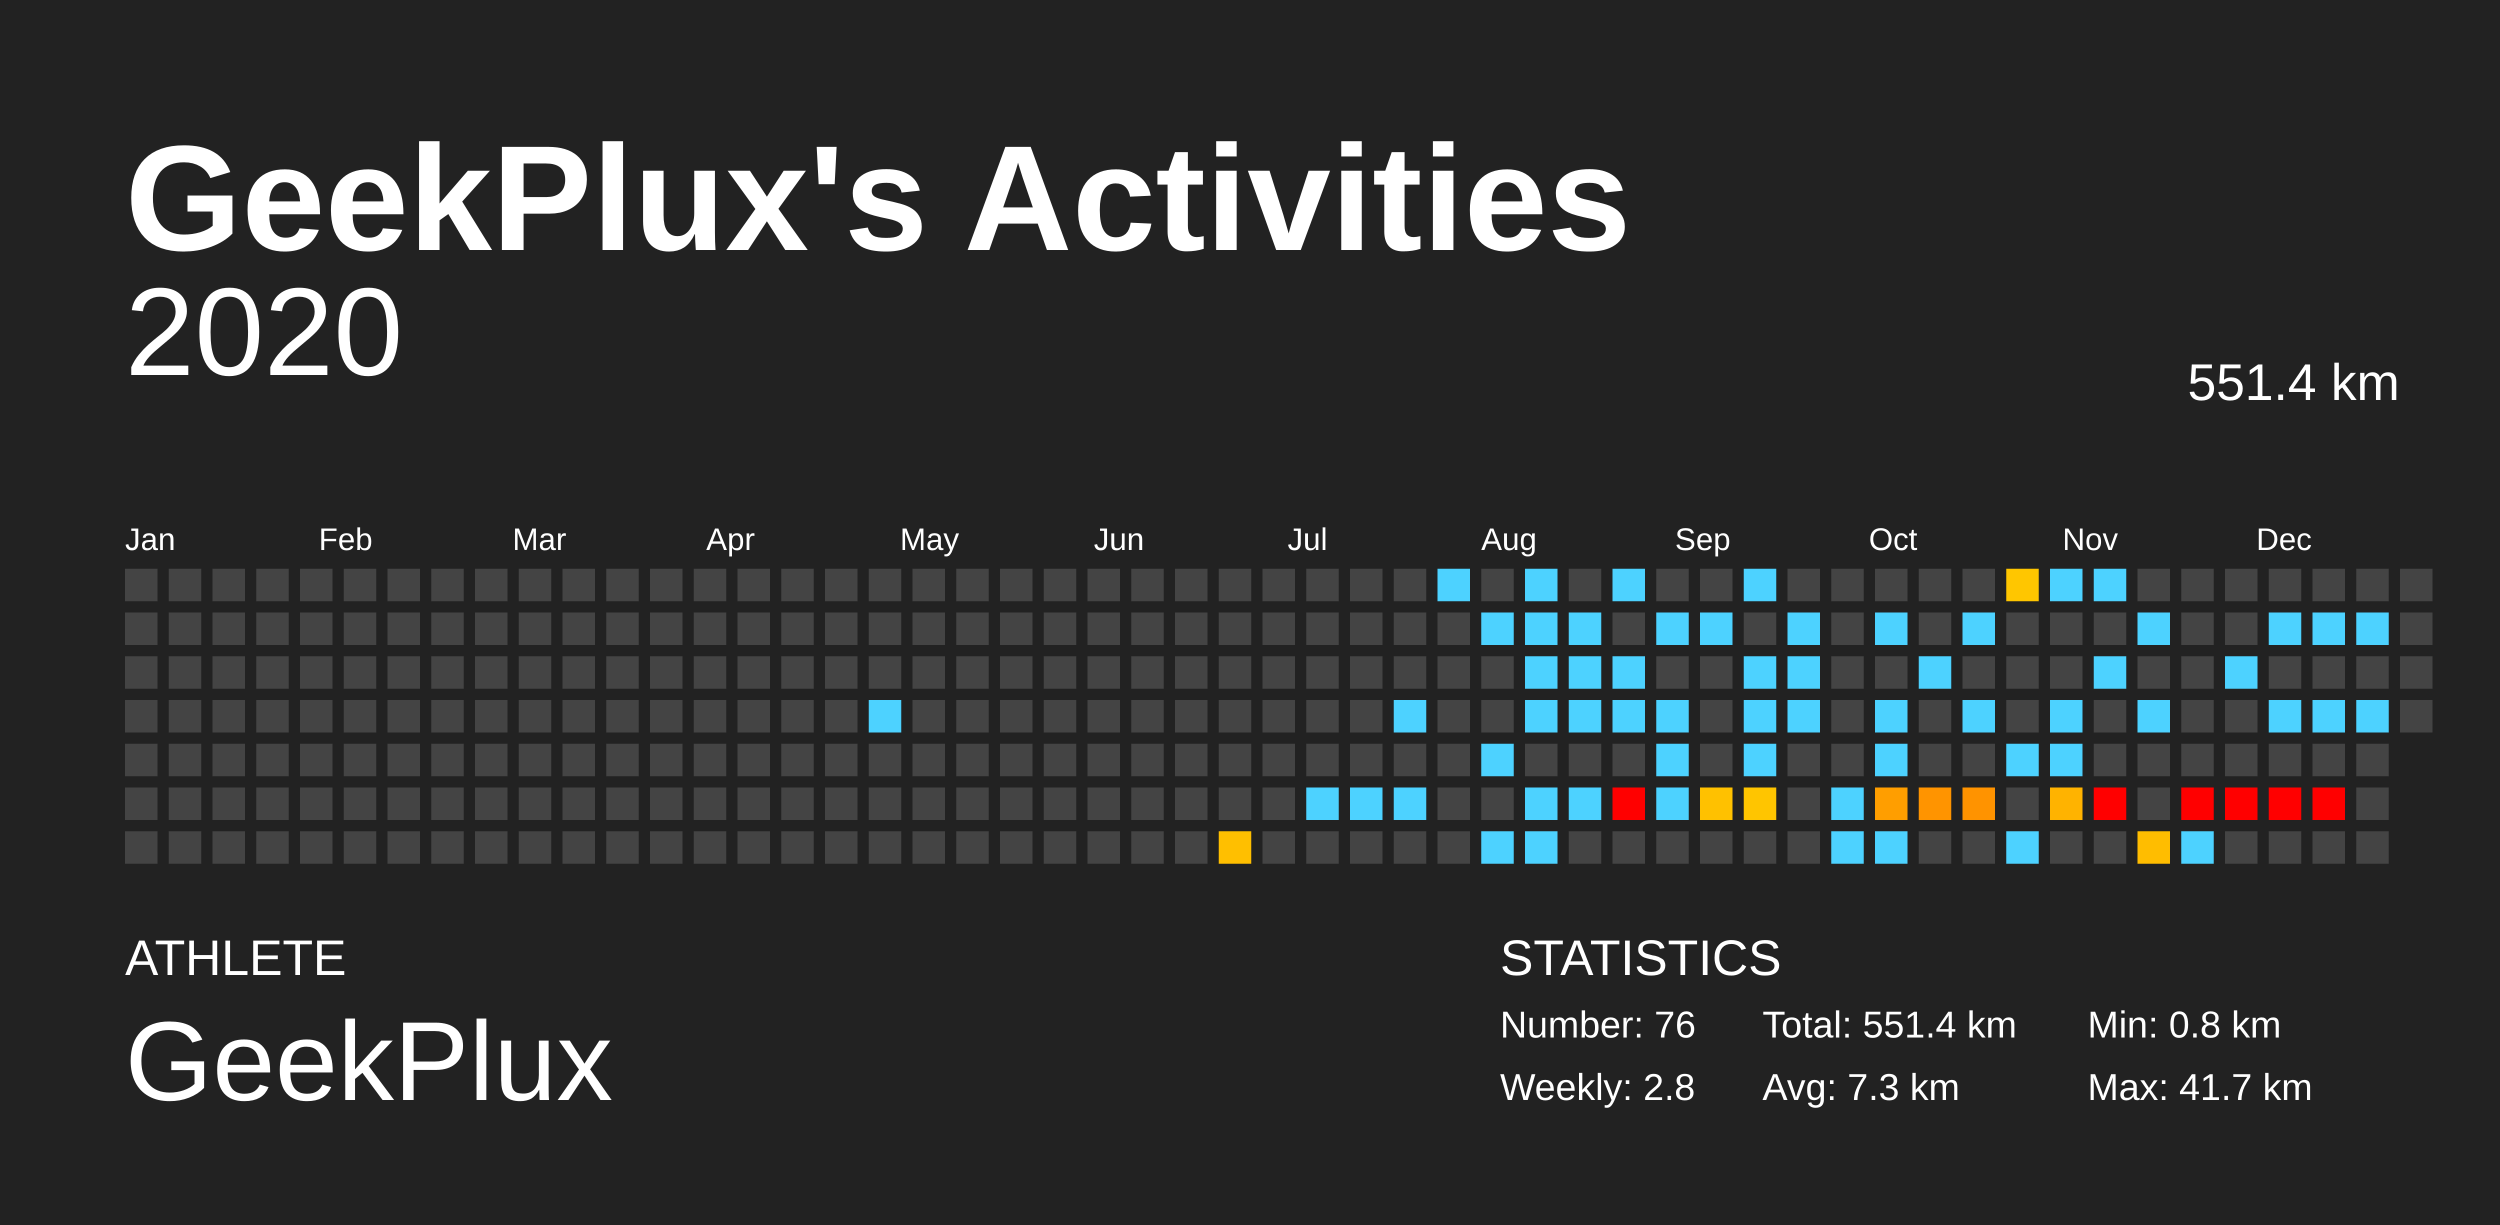
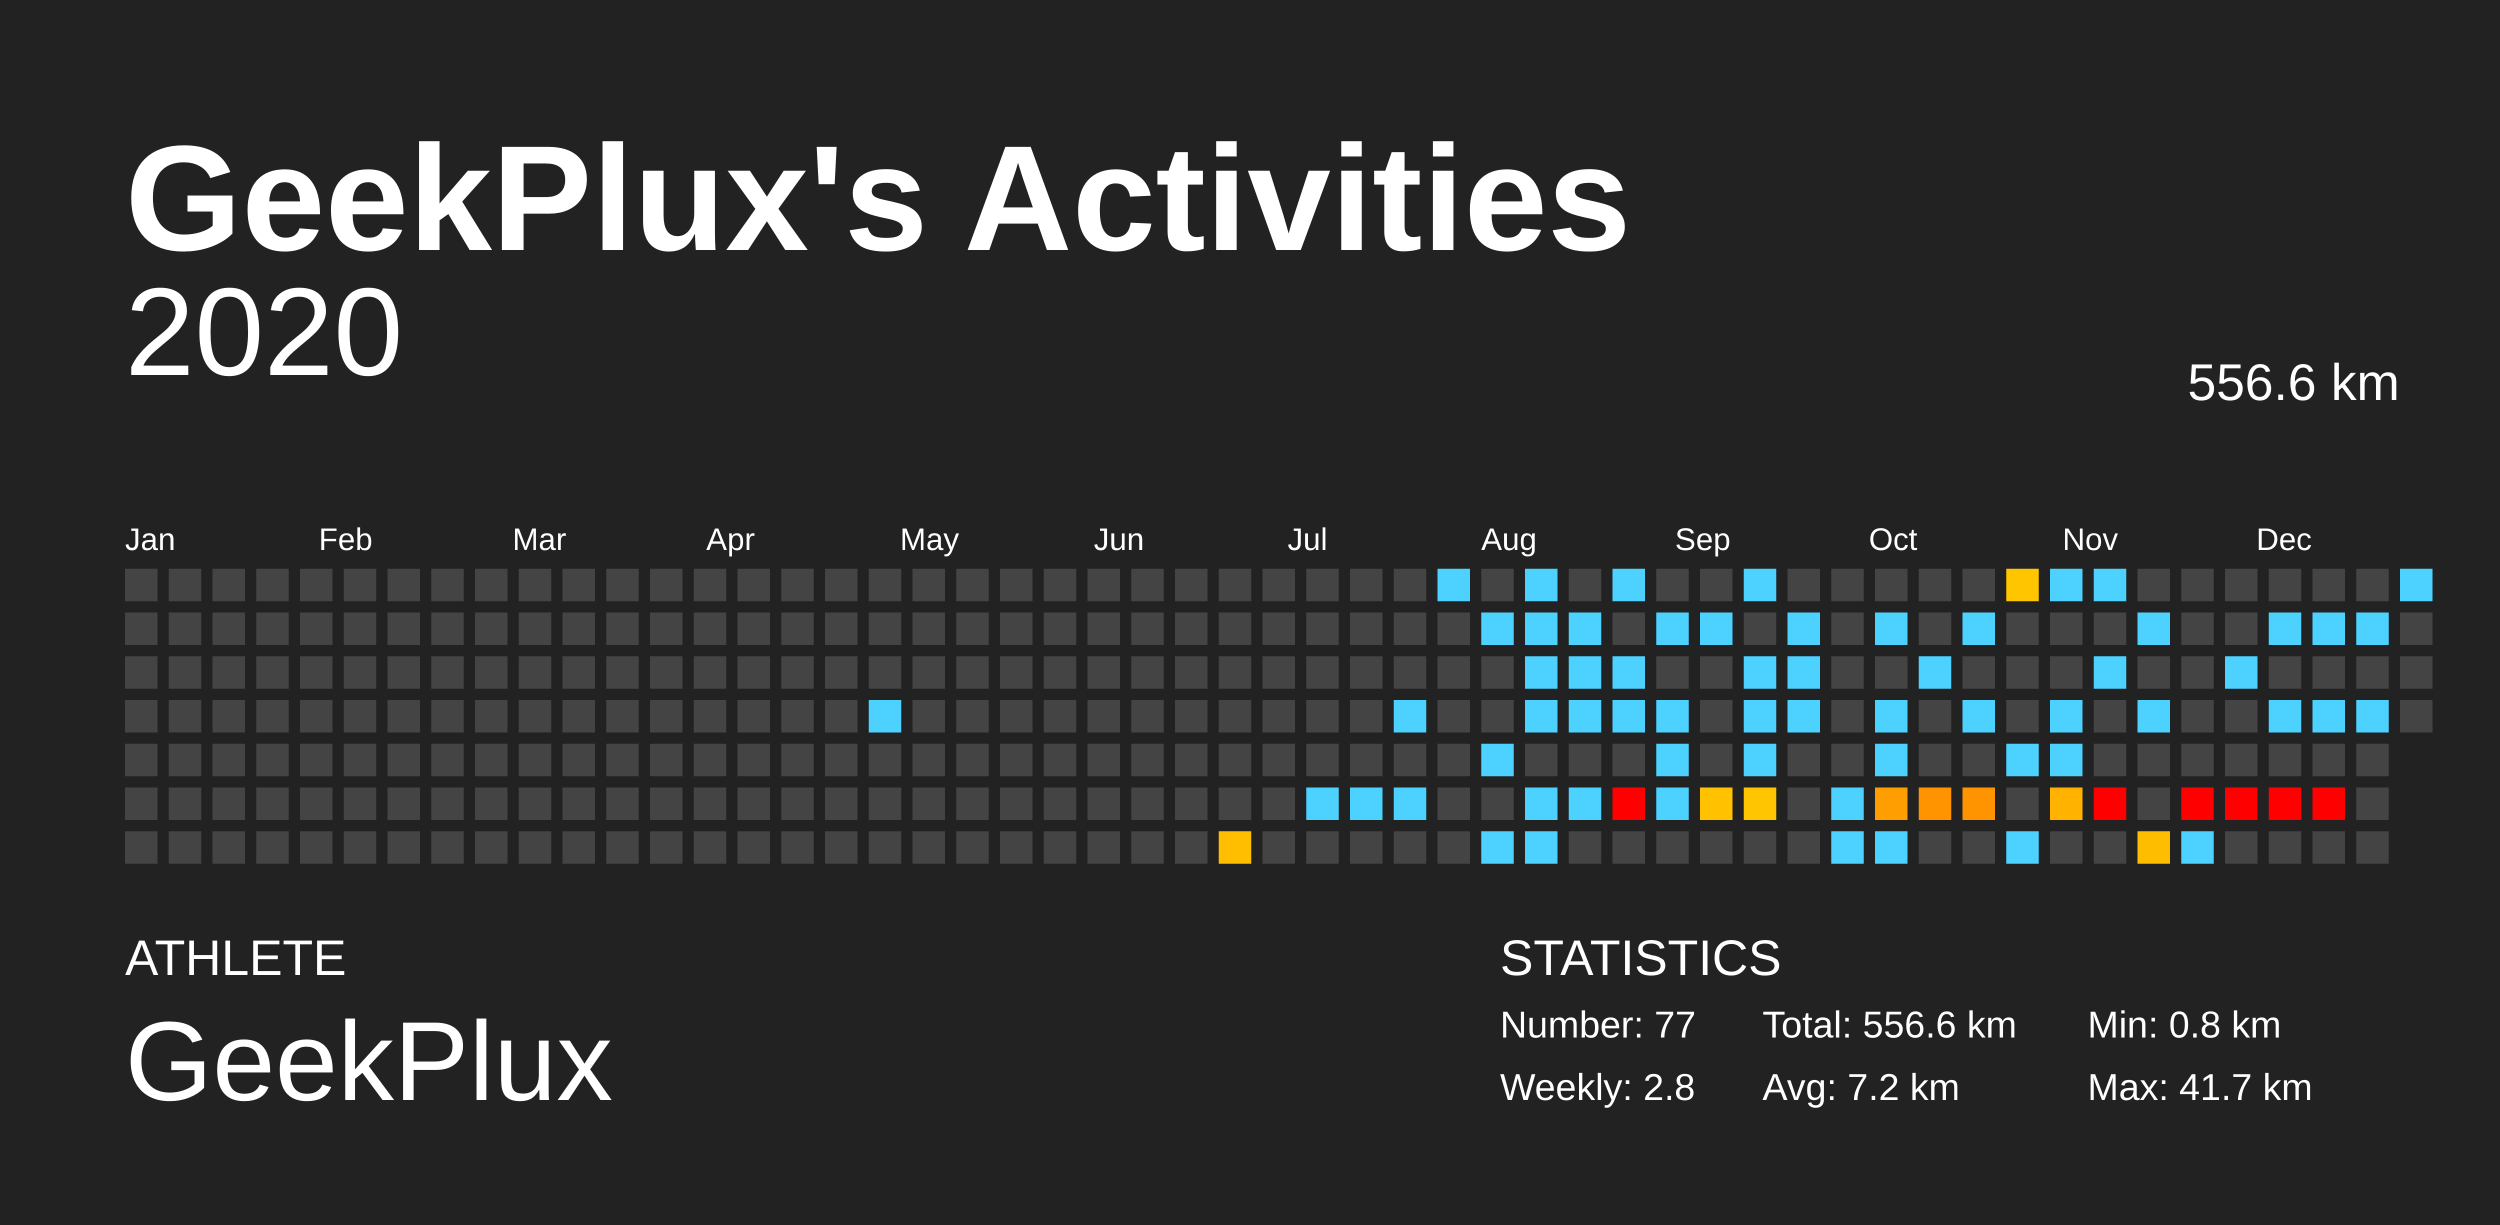
<svg xmlns="http://www.w3.org/2000/svg" baseProfile="full" height="98mm" version="1.1" viewBox="0,0,200,98" width="200mm">
  <defs />
  <rect fill="#222222" height="98" width="200" x="0" y="0" />
  <text fill="#FFFFFF" style="font-size:12px; font-family:Arial; font-weight:bold;" x="10" y="20">GeekPlux's Activities</text>
  <text fill="#FFFFFF" style="font-size:4px; font-family:Arial" x="10" y="78">ATHLETE</text>
  <text fill="#FFFFFF" style="font-size:9px; font-family:Arial" x="10" y="88">GeekPlux</text>
  <text fill="#FFFFFF" style="font-size:4px; font-family:Arial" x="120" y="78">STATISTICS</text>
-   <text fill="#FFFFFF" style="font-size:3px; font-family:Arial" x="120" y="83">Number: 76</text>
+   <text fill="#FFFFFF" style="font-size:3px; font-family:Arial" x="120" y="83">Number: 77</text>
  <text fill="#FFFFFF" style="font-size:3px; font-family:Arial" x="120" y="88">Weekly: 2.8</text>
-   <text fill="#FFFFFF" style="font-size:3px; font-family:Arial" x="141" y="83">Total: 551.4 km</text>
-   <text fill="#FFFFFF" style="font-size:3px; font-family:Arial" x="141" y="88">Avg: 7.3 km</text>
+   <text fill="#FFFFFF" style="font-size:3px; font-family:Arial" x="141" y="83">Total: 556.6 km</text>
+   <text fill="#FFFFFF" style="font-size:3px; font-family:Arial" x="141" y="88">Avg: 7.2 km</text>
  <text fill="#FFFFFF" style="font-size:3px; font-family:Arial" x="167" y="83">Min: 0.8 km</text>
  <text fill="#FFFFFF" style="font-size:3px; font-family:Arial" x="167" y="88">Max: 41.7 km</text>
  <text alignment-baseline="hanging" fill="#FFFFFF" style="font-size:10.0px; font-family:Arial;" x="10" y="30">2020</text>
-   <text alignment-baseline="hanging" fill="#FFFFFF" style="font-size:4.125px; font-family:Arial;" x="175" y="32">551.4 km</text>
+   <text alignment-baseline="hanging" fill="#FFFFFF" style="font-size:4.125px; font-family:Arial;" x="175" y="32">556.6 km</text>
  <text fill="#FFFFFF" style="font-size:2.5px; font-family:Arial" x="10.0" y="44">Jan</text>
  <text fill="#FFFFFF" style="font-size:2.5px; font-family:Arial" x="25.5" y="44">Feb</text>
  <text fill="#FFFFFF" style="font-size:2.5px; font-family:Arial" x="41.0" y="44">Mar</text>
  <text fill="#FFFFFF" style="font-size:2.5px; font-family:Arial" x="56.5" y="44">Apr</text>
  <text fill="#FFFFFF" style="font-size:2.5px; font-family:Arial" x="72.0" y="44">May</text>
  <text fill="#FFFFFF" style="font-size:2.5px; font-family:Arial" x="87.5" y="44">Jun</text>
  <text fill="#FFFFFF" style="font-size:2.5px; font-family:Arial" x="103.0" y="44">Jul</text>
  <text fill="#FFFFFF" style="font-size:2.5px; font-family:Arial" x="118.5" y="44">Aug</text>
  <text fill="#FFFFFF" style="font-size:2.5px; font-family:Arial" x="134.0" y="44">Sep</text>
  <text fill="#FFFFFF" style="font-size:2.5px; font-family:Arial" x="149.5" y="44">Oct</text>
  <text fill="#FFFFFF" style="font-size:2.5px; font-family:Arial" x="165.0" y="44">Nov</text>
  <text fill="#FFFFFF" style="font-size:2.5px; font-family:Arial" x="180.5" y="44">Dec</text>
  <rect fill="#444444" height="2.6" width="2.6" x="10.0" y="45.5" />
  <rect fill="#444444" height="2.6" width="2.6" x="10.0" y="49.0" />
  <rect fill="#444444" height="2.6" width="2.6" x="10.0" y="52.5" />
  <rect fill="#444444" height="2.6" width="2.6" x="10.0" y="56.0" />
  <rect fill="#444444" height="2.6" width="2.6" x="10.0" y="59.5" />
  <rect fill="#444444" height="2.6" width="2.6" x="10.0" y="63.0" />
  <rect fill="#444444" height="2.6" width="2.6" x="10.0" y="66.5" />
  <rect fill="#444444" height="2.6" width="2.6" x="13.5" y="45.5" />
  <rect fill="#444444" height="2.6" width="2.6" x="13.5" y="49.0" />
  <rect fill="#444444" height="2.6" width="2.6" x="13.5" y="52.5" />
  <rect fill="#444444" height="2.6" width="2.6" x="13.5" y="56.0" />
  <rect fill="#444444" height="2.6" width="2.6" x="13.5" y="59.5" />
  <rect fill="#444444" height="2.6" width="2.6" x="13.5" y="63.0" />
  <rect fill="#444444" height="2.6" width="2.6" x="13.5" y="66.5" />
  <rect fill="#444444" height="2.6" width="2.6" x="17.0" y="45.5" />
  <rect fill="#444444" height="2.6" width="2.6" x="17.0" y="49.0" />
  <rect fill="#444444" height="2.6" width="2.6" x="17.0" y="52.5" />
  <rect fill="#444444" height="2.6" width="2.6" x="17.0" y="56.0" />
  <rect fill="#444444" height="2.6" width="2.6" x="17.0" y="59.5" />
  <rect fill="#444444" height="2.6" width="2.6" x="17.0" y="63.0" />
  <rect fill="#444444" height="2.6" width="2.6" x="17.0" y="66.5" />
  <rect fill="#444444" height="2.6" width="2.6" x="20.5" y="45.5" />
  <rect fill="#444444" height="2.6" width="2.6" x="20.5" y="49.0" />
  <rect fill="#444444" height="2.6" width="2.6" x="20.5" y="52.5" />
  <rect fill="#444444" height="2.6" width="2.6" x="20.5" y="56.0" />
  <rect fill="#444444" height="2.6" width="2.6" x="20.5" y="59.5" />
  <rect fill="#444444" height="2.6" width="2.6" x="20.5" y="63.0" />
  <rect fill="#444444" height="2.6" width="2.6" x="20.5" y="66.5" />
  <rect fill="#444444" height="2.6" width="2.6" x="24.0" y="45.5" />
  <rect fill="#444444" height="2.6" width="2.6" x="24.0" y="49.0" />
  <rect fill="#444444" height="2.6" width="2.6" x="24.0" y="52.5" />
  <rect fill="#444444" height="2.6" width="2.6" x="24.0" y="56.0" />
  <rect fill="#444444" height="2.6" width="2.6" x="24.0" y="59.5" />
  <rect fill="#444444" height="2.6" width="2.6" x="24.0" y="63.0" />
  <rect fill="#444444" height="2.6" width="2.6" x="24.0" y="66.5" />
  <rect fill="#444444" height="2.6" width="2.6" x="27.5" y="45.5" />
  <rect fill="#444444" height="2.6" width="2.6" x="27.5" y="49.0" />
  <rect fill="#444444" height="2.6" width="2.6" x="27.5" y="52.5" />
  <rect fill="#444444" height="2.6" width="2.6" x="27.5" y="56.0" />
  <rect fill="#444444" height="2.6" width="2.6" x="27.5" y="59.5" />
  <rect fill="#444444" height="2.6" width="2.6" x="27.5" y="63.0" />
  <rect fill="#444444" height="2.6" width="2.6" x="27.5" y="66.5" />
  <rect fill="#444444" height="2.6" width="2.6" x="31.0" y="45.5" />
  <rect fill="#444444" height="2.6" width="2.6" x="31.0" y="49.0" />
  <rect fill="#444444" height="2.6" width="2.6" x="31.0" y="52.5" />
  <rect fill="#444444" height="2.6" width="2.6" x="31.0" y="56.0" />
  <rect fill="#444444" height="2.6" width="2.6" x="31.0" y="59.5" />
  <rect fill="#444444" height="2.6" width="2.6" x="31.0" y="63.0" />
  <rect fill="#444444" height="2.6" width="2.6" x="31.0" y="66.5" />
  <rect fill="#444444" height="2.6" width="2.6" x="34.5" y="45.5" />
  <rect fill="#444444" height="2.6" width="2.6" x="34.5" y="49.0" />
  <rect fill="#444444" height="2.6" width="2.6" x="34.5" y="52.5" />
  <rect fill="#444444" height="2.6" width="2.6" x="34.5" y="56.0" />
  <rect fill="#444444" height="2.6" width="2.6" x="34.5" y="59.5" />
  <rect fill="#444444" height="2.6" width="2.6" x="34.5" y="63.0" />
  <rect fill="#444444" height="2.6" width="2.6" x="34.5" y="66.5" />
  <rect fill="#444444" height="2.6" width="2.6" x="38.0" y="45.5" />
  <rect fill="#444444" height="2.6" width="2.6" x="38.0" y="49.0" />
  <rect fill="#444444" height="2.6" width="2.6" x="38.0" y="52.5" />
  <rect fill="#444444" height="2.6" width="2.6" x="38.0" y="56.0" />
  <rect fill="#444444" height="2.6" width="2.6" x="38.0" y="59.5" />
  <rect fill="#444444" height="2.6" width="2.6" x="38.0" y="63.0" />
  <rect fill="#444444" height="2.6" width="2.6" x="38.0" y="66.5" />
  <rect fill="#444444" height="2.6" width="2.6" x="41.5" y="45.5" />
  <rect fill="#444444" height="2.6" width="2.6" x="41.5" y="49.0" />
  <rect fill="#444444" height="2.6" width="2.6" x="41.5" y="52.5" />
  <rect fill="#444444" height="2.6" width="2.6" x="41.5" y="56.0" />
  <rect fill="#444444" height="2.6" width="2.6" x="41.5" y="59.5" />
  <rect fill="#444444" height="2.6" width="2.6" x="41.5" y="63.0" />
  <rect fill="#444444" height="2.6" width="2.6" x="41.5" y="66.5" />
  <rect fill="#444444" height="2.6" width="2.6" x="45.0" y="45.5" />
  <rect fill="#444444" height="2.6" width="2.6" x="45.0" y="49.0" />
  <rect fill="#444444" height="2.6" width="2.6" x="45.0" y="52.5" />
  <rect fill="#444444" height="2.6" width="2.6" x="45.0" y="56.0" />
  <rect fill="#444444" height="2.6" width="2.6" x="45.0" y="59.5" />
  <rect fill="#444444" height="2.6" width="2.6" x="45.0" y="63.0" />
  <rect fill="#444444" height="2.6" width="2.6" x="45.0" y="66.5" />
  <rect fill="#444444" height="2.6" width="2.6" x="48.5" y="45.5" />
  <rect fill="#444444" height="2.6" width="2.6" x="48.5" y="49.0" />
  <rect fill="#444444" height="2.6" width="2.6" x="48.5" y="52.5" />
  <rect fill="#444444" height="2.6" width="2.6" x="48.5" y="56.0" />
  <rect fill="#444444" height="2.6" width="2.6" x="48.5" y="59.5" />
  <rect fill="#444444" height="2.6" width="2.6" x="48.5" y="63.0" />
  <rect fill="#444444" height="2.6" width="2.6" x="48.5" y="66.5" />
  <rect fill="#444444" height="2.6" width="2.6" x="52.0" y="45.5" />
  <rect fill="#444444" height="2.6" width="2.6" x="52.0" y="49.0" />
  <rect fill="#444444" height="2.6" width="2.6" x="52.0" y="52.5" />
  <rect fill="#444444" height="2.6" width="2.6" x="52.0" y="56.0" />
  <rect fill="#444444" height="2.6" width="2.6" x="52.0" y="59.5" />
  <rect fill="#444444" height="2.6" width="2.6" x="52.0" y="63.0" />
  <rect fill="#444444" height="2.6" width="2.6" x="52.0" y="66.5" />
  <rect fill="#444444" height="2.6" width="2.6" x="55.5" y="45.5" />
  <rect fill="#444444" height="2.6" width="2.6" x="55.5" y="49.0" />
  <rect fill="#444444" height="2.6" width="2.6" x="55.5" y="52.5" />
  <rect fill="#444444" height="2.6" width="2.6" x="55.5" y="56.0" />
  <rect fill="#444444" height="2.6" width="2.6" x="55.5" y="59.5" />
  <rect fill="#444444" height="2.6" width="2.6" x="55.5" y="63.0" />
  <rect fill="#444444" height="2.6" width="2.6" x="55.5" y="66.5" />
  <rect fill="#444444" height="2.6" width="2.6" x="59.0" y="45.5" />
  <rect fill="#444444" height="2.6" width="2.6" x="59.0" y="49.0" />
  <rect fill="#444444" height="2.6" width="2.6" x="59.0" y="52.5" />
  <rect fill="#444444" height="2.6" width="2.6" x="59.0" y="56.0" />
  <rect fill="#444444" height="2.6" width="2.6" x="59.0" y="59.5" />
  <rect fill="#444444" height="2.6" width="2.6" x="59.0" y="63.0" />
  <rect fill="#444444" height="2.6" width="2.6" x="59.0" y="66.5" />
  <rect fill="#444444" height="2.6" width="2.6" x="62.5" y="45.5" />
  <rect fill="#444444" height="2.6" width="2.6" x="62.5" y="49.0" />
  <rect fill="#444444" height="2.6" width="2.6" x="62.5" y="52.5" />
  <rect fill="#444444" height="2.6" width="2.6" x="62.5" y="56.0" />
  <rect fill="#444444" height="2.6" width="2.6" x="62.5" y="59.5" />
  <rect fill="#444444" height="2.6" width="2.6" x="62.5" y="63.0" />
  <rect fill="#444444" height="2.6" width="2.6" x="62.5" y="66.5" />
  <rect fill="#444444" height="2.6" width="2.6" x="66.0" y="45.5" />
  <rect fill="#444444" height="2.6" width="2.6" x="66.0" y="49.0" />
  <rect fill="#444444" height="2.6" width="2.6" x="66.0" y="52.5" />
  <rect fill="#444444" height="2.6" width="2.6" x="66.0" y="56.0" />
  <rect fill="#444444" height="2.6" width="2.6" x="66.0" y="59.5" />
  <rect fill="#444444" height="2.6" width="2.6" x="66.0" y="63.0" />
  <rect fill="#444444" height="2.6" width="2.6" x="66.0" y="66.5" />
  <rect fill="#444444" height="2.6" width="2.6" x="69.5" y="45.5" />
  <rect fill="#444444" height="2.6" width="2.6" x="69.5" y="49.0" />
  <rect fill="#444444" height="2.6" width="2.6" x="69.5" y="52.5" />
  <rect fill="#4dd2ff" height="2.6" width="2.6" x="69.5" y="56.0" />
  <rect fill="#444444" height="2.6" width="2.6" x="69.5" y="59.5" />
  <rect fill="#444444" height="2.6" width="2.6" x="69.5" y="63.0" />
  <rect fill="#444444" height="2.6" width="2.6" x="69.5" y="66.5" />
  <rect fill="#444444" height="2.6" width="2.6" x="73.0" y="45.5" />
  <rect fill="#444444" height="2.6" width="2.6" x="73.0" y="49.0" />
  <rect fill="#444444" height="2.6" width="2.6" x="73.0" y="52.5" />
  <rect fill="#444444" height="2.6" width="2.6" x="73.0" y="56.0" />
  <rect fill="#444444" height="2.6" width="2.6" x="73.0" y="59.5" />
  <rect fill="#444444" height="2.6" width="2.6" x="73.0" y="63.0" />
  <rect fill="#444444" height="2.6" width="2.6" x="73.0" y="66.5" />
  <rect fill="#444444" height="2.6" width="2.6" x="76.5" y="45.5" />
  <rect fill="#444444" height="2.6" width="2.6" x="76.5" y="49.0" />
  <rect fill="#444444" height="2.6" width="2.6" x="76.5" y="52.5" />
  <rect fill="#444444" height="2.6" width="2.6" x="76.5" y="56.0" />
  <rect fill="#444444" height="2.6" width="2.6" x="76.5" y="59.5" />
  <rect fill="#444444" height="2.6" width="2.6" x="76.5" y="63.0" />
  <rect fill="#444444" height="2.6" width="2.6" x="76.5" y="66.5" />
  <rect fill="#444444" height="2.6" width="2.6" x="80.0" y="45.5" />
  <rect fill="#444444" height="2.6" width="2.6" x="80.0" y="49.0" />
  <rect fill="#444444" height="2.6" width="2.6" x="80.0" y="52.5" />
  <rect fill="#444444" height="2.6" width="2.6" x="80.0" y="56.0" />
  <rect fill="#444444" height="2.6" width="2.6" x="80.0" y="59.5" />
  <rect fill="#444444" height="2.6" width="2.6" x="80.0" y="63.0" />
  <rect fill="#444444" height="2.6" width="2.6" x="80.0" y="66.5" />
  <rect fill="#444444" height="2.6" width="2.6" x="83.5" y="45.5" />
  <rect fill="#444444" height="2.6" width="2.6" x="83.5" y="49.0" />
  <rect fill="#444444" height="2.6" width="2.6" x="83.5" y="52.5" />
  <rect fill="#444444" height="2.6" width="2.6" x="83.5" y="56.0" />
  <rect fill="#444444" height="2.6" width="2.6" x="83.5" y="59.5" />
  <rect fill="#444444" height="2.6" width="2.6" x="83.5" y="63.0" />
  <rect fill="#444444" height="2.6" width="2.6" x="83.5" y="66.5" />
  <rect fill="#444444" height="2.6" width="2.6" x="87.0" y="45.5" />
  <rect fill="#444444" height="2.6" width="2.6" x="87.0" y="49.0" />
  <rect fill="#444444" height="2.6" width="2.6" x="87.0" y="52.5" />
  <rect fill="#444444" height="2.6" width="2.6" x="87.0" y="56.0" />
  <rect fill="#444444" height="2.6" width="2.6" x="87.0" y="59.5" />
  <rect fill="#444444" height="2.6" width="2.6" x="87.0" y="63.0" />
  <rect fill="#444444" height="2.6" width="2.6" x="87.0" y="66.5" />
  <rect fill="#444444" height="2.6" width="2.6" x="90.5" y="45.5" />
  <rect fill="#444444" height="2.6" width="2.6" x="90.5" y="49.0" />
  <rect fill="#444444" height="2.6" width="2.6" x="90.5" y="52.5" />
  <rect fill="#444444" height="2.6" width="2.6" x="90.5" y="56.0" />
  <rect fill="#444444" height="2.6" width="2.6" x="90.5" y="59.5" />
  <rect fill="#444444" height="2.6" width="2.6" x="90.5" y="63.0" />
  <rect fill="#444444" height="2.6" width="2.6" x="90.5" y="66.5" />
  <rect fill="#444444" height="2.6" width="2.6" x="94.0" y="45.5" />
  <rect fill="#444444" height="2.6" width="2.6" x="94.0" y="49.0" />
  <rect fill="#444444" height="2.6" width="2.6" x="94.0" y="52.5" />
  <rect fill="#444444" height="2.6" width="2.6" x="94.0" y="56.0" />
  <rect fill="#444444" height="2.6" width="2.6" x="94.0" y="59.5" />
  <rect fill="#444444" height="2.6" width="2.6" x="94.0" y="63.0" />
  <rect fill="#444444" height="2.6" width="2.6" x="94.0" y="66.5" />
  <rect fill="#444444" height="2.6" width="2.6" x="97.5" y="45.5" />
  <rect fill="#444444" height="2.6" width="2.6" x="97.5" y="49.0" />
  <rect fill="#444444" height="2.6" width="2.6" x="97.5" y="52.5" />
  <rect fill="#444444" height="2.6" width="2.6" x="97.5" y="56.0" />
  <rect fill="#444444" height="2.6" width="2.6" x="97.5" y="59.5" />
  <rect fill="#444444" height="2.6" width="2.6" x="97.5" y="63.0" />
  <rect fill="#ffbf00" height="2.6" width="2.6" x="97.5" y="66.5" />
  <rect fill="#444444" height="2.6" width="2.6" x="101.0" y="45.5" />
  <rect fill="#444444" height="2.6" width="2.6" x="101.0" y="49.0" />
  <rect fill="#444444" height="2.6" width="2.6" x="101.0" y="52.5" />
  <rect fill="#444444" height="2.6" width="2.6" x="101.0" y="56.0" />
  <rect fill="#444444" height="2.6" width="2.6" x="101.0" y="59.5" />
  <rect fill="#444444" height="2.6" width="2.6" x="101.0" y="63.0" />
  <rect fill="#444444" height="2.6" width="2.6" x="101.0" y="66.5" />
  <rect fill="#444444" height="2.6" width="2.6" x="104.5" y="45.5" />
  <rect fill="#444444" height="2.6" width="2.6" x="104.5" y="49.0" />
  <rect fill="#444444" height="2.6" width="2.6" x="104.5" y="52.5" />
  <rect fill="#444444" height="2.6" width="2.6" x="104.5" y="56.0" />
  <rect fill="#444444" height="2.6" width="2.6" x="104.5" y="59.5" />
  <rect fill="#4dd2ff" height="2.6" width="2.6" x="104.5" y="63.0" />
  <rect fill="#444444" height="2.6" width="2.6" x="104.5" y="66.5" />
  <rect fill="#444444" height="2.6" width="2.6" x="108.0" y="45.5" />
  <rect fill="#444444" height="2.6" width="2.6" x="108.0" y="49.0" />
  <rect fill="#444444" height="2.6" width="2.6" x="108.0" y="52.5" />
  <rect fill="#444444" height="2.6" width="2.6" x="108.0" y="56.0" />
  <rect fill="#444444" height="2.6" width="2.6" x="108.0" y="59.5" />
  <rect fill="#4dd2ff" height="2.6" width="2.6" x="108.0" y="63.0" />
  <rect fill="#444444" height="2.6" width="2.6" x="108.0" y="66.5" />
  <rect fill="#444444" height="2.6" width="2.6" x="111.5" y="45.5" />
  <rect fill="#444444" height="2.6" width="2.6" x="111.5" y="49.0" />
  <rect fill="#444444" height="2.6" width="2.6" x="111.5" y="52.5" />
  <rect fill="#4dd2ff" height="2.6" width="2.6" x="111.5" y="56.0" />
  <rect fill="#444444" height="2.6" width="2.6" x="111.5" y="59.5" />
  <rect fill="#4dd2ff" height="2.6" width="2.6" x="111.5" y="63.0" />
  <rect fill="#444444" height="2.6" width="2.6" x="111.5" y="66.5" />
  <rect fill="#4dd2ff" height="2.6" width="2.6" x="115.0" y="45.5" />
  <rect fill="#444444" height="2.6" width="2.6" x="115.0" y="49.0" />
  <rect fill="#444444" height="2.6" width="2.6" x="115.0" y="52.5" />
  <rect fill="#444444" height="2.6" width="2.6" x="115.0" y="56.0" />
  <rect fill="#444444" height="2.6" width="2.6" x="115.0" y="59.5" />
  <rect fill="#444444" height="2.6" width="2.6" x="115.0" y="63.0" />
  <rect fill="#444444" height="2.6" width="2.6" x="115.0" y="66.5" />
  <rect fill="#444444" height="2.6" width="2.6" x="118.5" y="45.5" />
  <rect fill="#4dd2ff" height="2.6" width="2.6" x="118.5" y="49.0" />
  <rect fill="#444444" height="2.6" width="2.6" x="118.5" y="52.5" />
  <rect fill="#444444" height="2.6" width="2.6" x="118.5" y="56.0" />
  <rect fill="#4dd2ff" height="2.6" width="2.6" x="118.5" y="59.5" />
  <rect fill="#444444" height="2.6" width="2.6" x="118.5" y="63.0" />
  <rect fill="#4dd2ff" height="2.6" width="2.6" x="118.5" y="66.5" />
  <rect fill="#4dd2ff" height="2.6" width="2.6" x="122.0" y="45.5" />
  <rect fill="#4dd2ff" height="2.6" width="2.6" x="122.0" y="49.0" />
  <rect fill="#4dd2ff" height="2.6" width="2.6" x="122.0" y="52.5" />
  <rect fill="#4dd2ff" height="2.6" width="2.6" x="122.0" y="56.0" />
  <rect fill="#444444" height="2.6" width="2.6" x="122.0" y="59.5" />
  <rect fill="#4dd2ff" height="2.6" width="2.6" x="122.0" y="63.0" />
  <rect fill="#4dd2ff" height="2.6" width="2.6" x="122.0" y="66.5" />
  <rect fill="#444444" height="2.6" width="2.6" x="125.5" y="45.5" />
  <rect fill="#4dd2ff" height="2.6" width="2.6" x="125.5" y="49.0" />
  <rect fill="#4dd2ff" height="2.6" width="2.6" x="125.5" y="52.5" />
  <rect fill="#4dd2ff" height="2.6" width="2.6" x="125.5" y="56.0" />
  <rect fill="#444444" height="2.6" width="2.6" x="125.5" y="59.5" />
  <rect fill="#4dd2ff" height="2.6" width="2.6" x="125.5" y="63.0" />
  <rect fill="#444444" height="2.6" width="2.6" x="125.5" y="66.5" />
  <rect fill="#4dd2ff" height="2.6" width="2.6" x="129.0" y="45.5" />
  <rect fill="#444444" height="2.6" width="2.6" x="129.0" y="49.0" />
  <rect fill="#4dd2ff" height="2.6" width="2.6" x="129.0" y="52.5" />
  <rect fill="#4dd2ff" height="2.6" width="2.6" x="129.0" y="56.0" />
  <rect fill="#444444" height="2.6" width="2.6" x="129.0" y="59.5" />
  <rect fill="red" height="2.6" width="2.6" x="129.0" y="63.0" />
  <rect fill="#444444" height="2.6" width="2.6" x="129.0" y="66.5" />
  <rect fill="#444444" height="2.6" width="2.6" x="132.5" y="45.5" />
  <rect fill="#4dd2ff" height="2.6" width="2.6" x="132.5" y="49.0" />
  <rect fill="#444444" height="2.6" width="2.6" x="132.5" y="52.5" />
  <rect fill="#4dd2ff" height="2.6" width="2.6" x="132.5" y="56.0" />
  <rect fill="#4dd2ff" height="2.6" width="2.6" x="132.5" y="59.5" />
  <rect fill="#4dd2ff" height="2.6" width="2.6" x="132.5" y="63.0" />
  <rect fill="#444444" height="2.6" width="2.6" x="132.5" y="66.5" />
  <rect fill="#444444" height="2.6" width="2.6" x="136.0" y="45.5" />
  <rect fill="#4dd2ff" height="2.6" width="2.6" x="136.0" y="49.0" />
  <rect fill="#444444" height="2.6" width="2.6" x="136.0" y="52.5" />
  <rect fill="#444444" height="2.6" width="2.6" x="136.0" y="56.0" />
  <rect fill="#444444" height="2.6" width="2.6" x="136.0" y="59.5" />
  <rect fill="#ffc100" height="2.6" width="2.6" x="136.0" y="63.0" />
  <rect fill="#444444" height="2.6" width="2.6" x="136.0" y="66.5" />
  <rect fill="#4dd2ff" height="2.6" width="2.6" x="139.5" y="45.5" />
  <rect fill="#444444" height="2.6" width="2.6" x="139.5" y="49.0" />
  <rect fill="#4dd2ff" height="2.6" width="2.6" x="139.5" y="52.5" />
  <rect fill="#4dd2ff" height="2.6" width="2.6" x="139.5" y="56.0" />
  <rect fill="#4dd2ff" height="2.6" width="2.6" x="139.5" y="59.5" />
  <rect fill="#ffc500" height="2.6" width="2.6" x="139.5" y="63.0" />
  <rect fill="#444444" height="2.6" width="2.6" x="139.5" y="66.5" />
  <rect fill="#444444" height="2.6" width="2.6" x="143.0" y="45.5" />
  <rect fill="#4dd2ff" height="2.6" width="2.6" x="143.0" y="49.0" />
  <rect fill="#4dd2ff" height="2.6" width="2.6" x="143.0" y="52.5" />
  <rect fill="#4dd2ff" height="2.6" width="2.6" x="143.0" y="56.0" />
  <rect fill="#444444" height="2.6" width="2.6" x="143.0" y="59.5" />
  <rect fill="#444444" height="2.6" width="2.6" x="143.0" y="63.0" />
  <rect fill="#444444" height="2.6" width="2.6" x="143.0" y="66.5" />
  <rect fill="#444444" height="2.6" width="2.6" x="146.5" y="45.5" />
  <rect fill="#444444" height="2.6" width="2.6" x="146.5" y="49.0" />
  <rect fill="#444444" height="2.6" width="2.6" x="146.5" y="52.5" />
  <rect fill="#444444" height="2.6" width="2.6" x="146.5" y="56.0" />
  <rect fill="#444444" height="2.6" width="2.6" x="146.5" y="59.5" />
  <rect fill="#4dd2ff" height="2.6" width="2.6" x="146.5" y="63.0" />
  <rect fill="#4dd2ff" height="2.6" width="2.6" x="146.5" y="66.5" />
  <rect fill="#444444" height="2.6" width="2.6" x="150.0" y="45.5" />
  <rect fill="#4dd2ff" height="2.6" width="2.6" x="150.0" y="49.0" />
  <rect fill="#444444" height="2.6" width="2.6" x="150.0" y="52.5" />
  <rect fill="#4dd2ff" height="2.6" width="2.6" x="150.0" y="56.0" />
  <rect fill="#4dd2ff" height="2.6" width="2.6" x="150.0" y="59.5" />
  <rect fill="#ff9e00" height="2.6" width="2.6" x="150.0" y="63.0" />
  <rect fill="#4dd2ff" height="2.6" width="2.6" x="150.0" y="66.5" />
  <rect fill="#444444" height="2.6" width="2.6" x="153.5" y="45.5" />
  <rect fill="#444444" height="2.6" width="2.6" x="153.5" y="49.0" />
  <rect fill="#4dd2ff" height="2.6" width="2.6" x="153.5" y="52.5" />
  <rect fill="#444444" height="2.6" width="2.6" x="153.5" y="56.0" />
  <rect fill="#444444" height="2.6" width="2.6" x="153.5" y="59.5" />
  <rect fill="#ff9400" height="2.6" width="2.6" x="153.5" y="63.0" />
  <rect fill="#444444" height="2.6" width="2.6" x="153.5" y="66.5" />
  <rect fill="#444444" height="2.6" width="2.6" x="157.0" y="45.5" />
  <rect fill="#4dd2ff" height="2.6" width="2.6" x="157.0" y="49.0" />
  <rect fill="#444444" height="2.6" width="2.6" x="157.0" y="52.5" />
  <rect fill="#4dd2ff" height="2.6" width="2.6" x="157.0" y="56.0" />
  <rect fill="#444444" height="2.6" width="2.6" x="157.0" y="59.5" />
  <rect fill="#ff9300" height="2.6" width="2.6" x="157.0" y="63.0" />
  <rect fill="#444444" height="2.6" width="2.6" x="157.0" y="66.5" />
  <rect fill="#ffc600" height="2.6" width="2.6" x="160.5" y="45.5" />
  <rect fill="#444444" height="2.6" width="2.6" x="160.5" y="49.0" />
  <rect fill="#444444" height="2.6" width="2.6" x="160.5" y="52.5" />
  <rect fill="#444444" height="2.6" width="2.6" x="160.5" y="56.0" />
  <rect fill="#4dd2ff" height="2.6" width="2.6" x="160.5" y="59.5" />
  <rect fill="#444444" height="2.6" width="2.6" x="160.5" y="63.0" />
  <rect fill="#4dd2ff" height="2.6" width="2.6" x="160.5" y="66.5" />
  <rect fill="#4dd2ff" height="2.6" width="2.6" x="164.0" y="45.5" />
  <rect fill="#444444" height="2.6" width="2.6" x="164.0" y="49.0" />
  <rect fill="#444444" height="2.6" width="2.6" x="164.0" y="52.5" />
  <rect fill="#4dd2ff" height="2.6" width="2.6" x="164.0" y="56.0" />
  <rect fill="#4dd2ff" height="2.6" width="2.6" x="164.0" y="59.5" />
  <rect fill="#ffb300" height="2.6" width="2.6" x="164.0" y="63.0" />
  <rect fill="#444444" height="2.6" width="2.6" x="164.0" y="66.5" />
  <rect fill="#4dd2ff" height="2.6" width="2.6" x="167.5" y="45.5" />
  <rect fill="#444444" height="2.6" width="2.6" x="167.5" y="49.0" />
  <rect fill="#4dd2ff" height="2.6" width="2.6" x="167.5" y="52.5" />
  <rect fill="#444444" height="2.6" width="2.6" x="167.5" y="56.0" />
  <rect fill="#444444" height="2.6" width="2.6" x="167.5" y="59.5" />
  <rect fill="red" height="2.6" width="2.6" x="167.5" y="63.0" />
  <rect fill="#444444" height="2.6" width="2.6" x="167.5" y="66.5" />
  <rect fill="#444444" height="2.6" width="2.6" x="171.0" y="45.5" />
  <rect fill="#4dd2ff" height="2.6" width="2.6" x="171.0" y="49.0" />
  <rect fill="#444444" height="2.6" width="2.6" x="171.0" y="52.5" />
  <rect fill="#4dd2ff" height="2.6" width="2.6" x="171.0" y="56.0" />
  <rect fill="#444444" height="2.6" width="2.6" x="171.0" y="59.5" />
  <rect fill="#444444" height="2.6" width="2.6" x="171.0" y="63.0" />
  <rect fill="#ffbd00" height="2.6" width="2.6" x="171.0" y="66.5" />
  <rect fill="#444444" height="2.6" width="2.6" x="174.5" y="45.5" />
  <rect fill="#444444" height="2.6" width="2.6" x="174.5" y="49.0" />
  <rect fill="#444444" height="2.6" width="2.6" x="174.5" y="52.5" />
  <rect fill="#444444" height="2.6" width="2.6" x="174.5" y="56.0" />
  <rect fill="#444444" height="2.6" width="2.6" x="174.5" y="59.5" />
  <rect fill="red" height="2.6" width="2.6" x="174.5" y="63.0" />
  <rect fill="#4dd2ff" height="2.6" width="2.6" x="174.5" y="66.5" />
  <rect fill="#444444" height="2.6" width="2.6" x="178.0" y="45.5" />
  <rect fill="#444444" height="2.6" width="2.6" x="178.0" y="49.0" />
  <rect fill="#4dd2ff" height="2.6" width="2.6" x="178.0" y="52.5" />
  <rect fill="#444444" height="2.6" width="2.6" x="178.0" y="56.0" />
  <rect fill="#444444" height="2.6" width="2.6" x="178.0" y="59.5" />
  <rect fill="red" height="2.6" width="2.6" x="178.0" y="63.0" />
  <rect fill="#444444" height="2.6" width="2.6" x="178.0" y="66.5" />
  <rect fill="#444444" height="2.6" width="2.6" x="181.5" y="45.5" />
  <rect fill="#4dd2ff" height="2.6" width="2.6" x="181.5" y="49.0" />
  <rect fill="#444444" height="2.6" width="2.6" x="181.5" y="52.5" />
  <rect fill="#4dd2ff" height="2.6" width="2.6" x="181.5" y="56.0" />
  <rect fill="#444444" height="2.6" width="2.6" x="181.5" y="59.5" />
  <rect fill="red" height="2.6" width="2.6" x="181.5" y="63.0" />
  <rect fill="#444444" height="2.6" width="2.6" x="181.5" y="66.5" />
  <rect fill="#444444" height="2.6" width="2.6" x="185.0" y="45.5" />
  <rect fill="#4dd2ff" height="2.6" width="2.6" x="185.0" y="49.0" />
  <rect fill="#444444" height="2.6" width="2.6" x="185.0" y="52.5" />
  <rect fill="#4dd2ff" height="2.6" width="2.6" x="185.0" y="56.0" />
  <rect fill="#444444" height="2.6" width="2.6" x="185.0" y="59.5" />
  <rect fill="red" height="2.6" width="2.6" x="185.0" y="63.0" />
  <rect fill="#444444" height="2.6" width="2.6" x="185.0" y="66.5" />
  <rect fill="#444444" height="2.6" width="2.6" x="188.5" y="45.5" />
  <rect fill="#4dd2ff" height="2.6" width="2.6" x="188.5" y="49.0" />
  <rect fill="#444444" height="2.6" width="2.6" x="188.5" y="52.5" />
  <rect fill="#4dd2ff" height="2.6" width="2.6" x="188.5" y="56.0" />
  <rect fill="#444444" height="2.6" width="2.6" x="188.5" y="59.5" />
  <rect fill="#444444" height="2.6" width="2.6" x="188.5" y="63.0" />
  <rect fill="#444444" height="2.6" width="2.6" x="188.5" y="66.5" />
-   <rect fill="#444444" height="2.6" width="2.6" x="192.0" y="45.5" />
+   <rect fill="#4dd2ff" height="2.6" width="2.6" x="192.0" y="45.5" />
  <rect fill="#444444" height="2.6" width="2.6" x="192.0" y="49.0" />
  <rect fill="#444444" height="2.6" width="2.6" x="192.0" y="52.5" />
  <rect fill="#444444" height="2.6" width="2.6" x="192.0" y="56.0" />
</svg>
